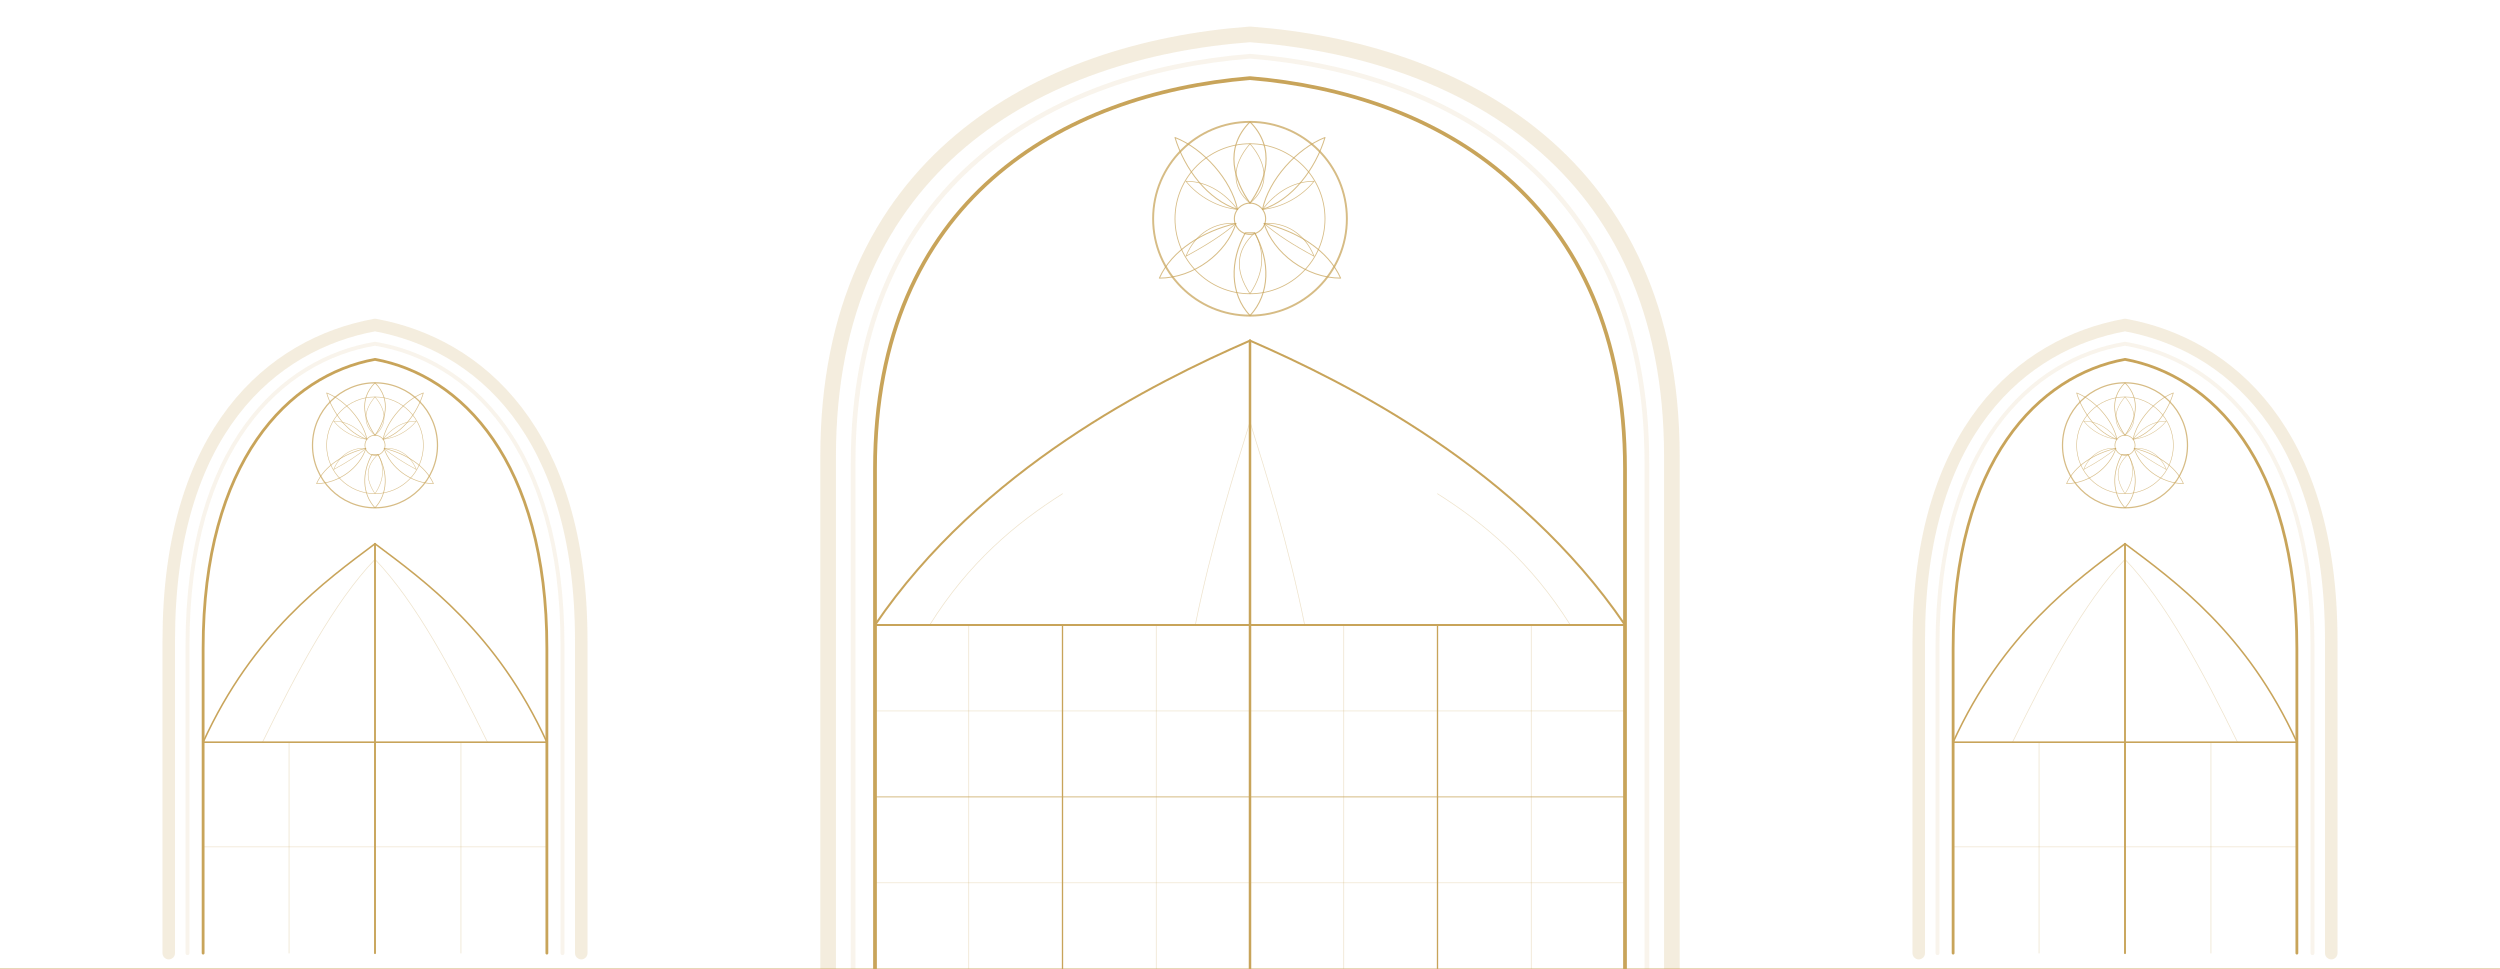
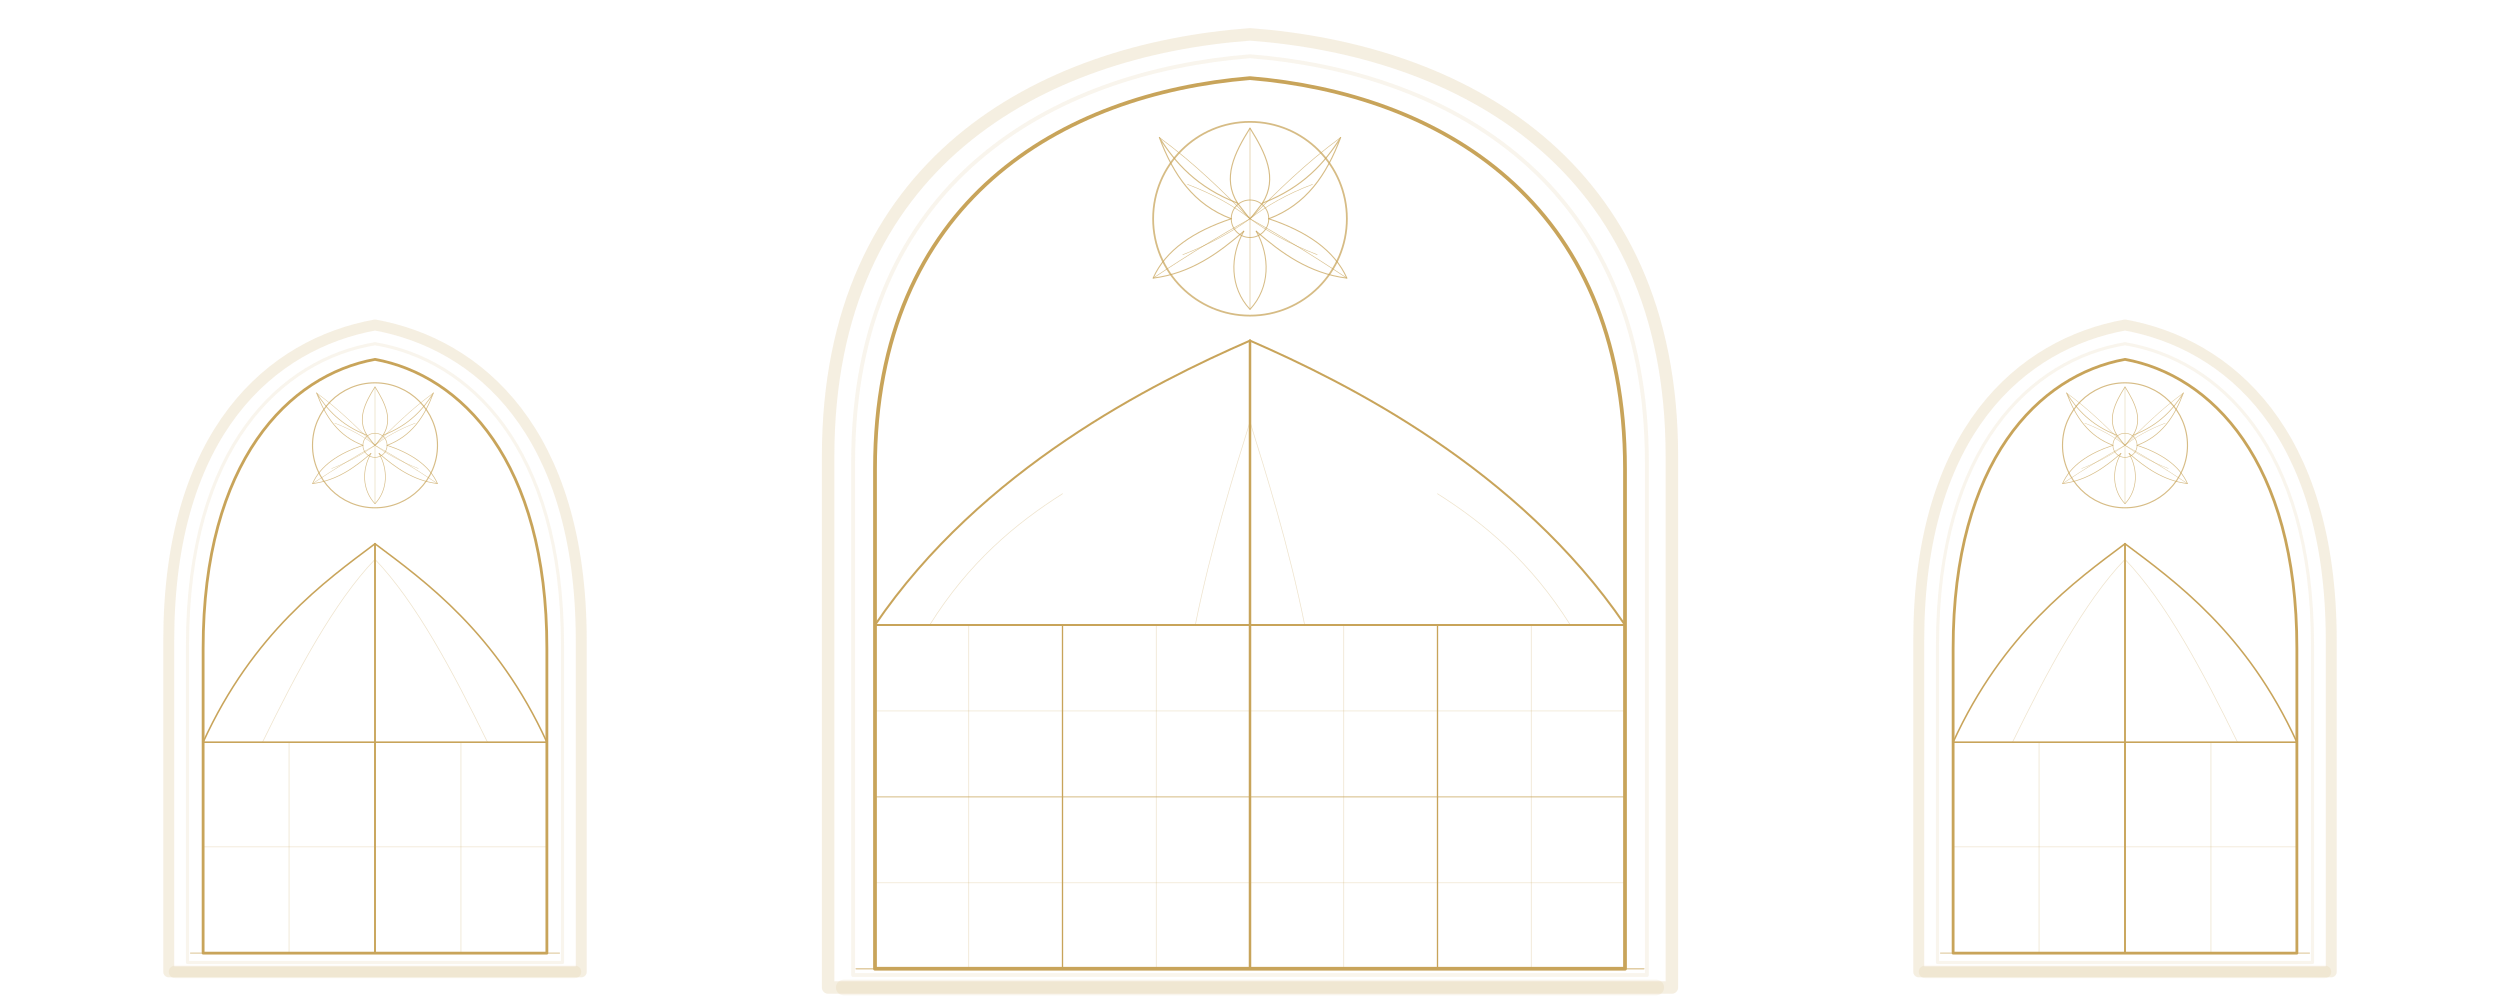
- <svg xmlns="http://www.w3.org/2000/svg" viewBox="-800 0 1600 620" role="img" aria-label="gothic window watermark" preserveAspectRatio="xMidYMin meet">
+ <svg xmlns="http://www.w3.org/2000/svg" viewBox="-800 0 1600 640" role="img" aria-label="gothic window watermark" preserveAspectRatio="xMidYMin meet">
  <defs>
    <style>
-       .stone{fill:none;stroke:#c8a45a;stroke-linecap:round;stroke-linejoin:round;opacity:.20}
-       .stone2{fill:none;stroke:#c8a45a;stroke-linecap:round;stroke-linejoin:round;opacity:.12}
+       .stone{fill:none;stroke:#c8a45a;stroke-linecap:round;stroke-linejoin:round;opacity:.18}
+       .stone2{fill:none;stroke:#c8a45a;stroke-linecap:round;stroke-linejoin:round;opacity:.11}
      .gold{fill:none;stroke:#c8a45a;stroke-linecap:round;stroke-linejoin:round}
      .pane{fill:none;stroke:#c8a45a;stroke-width:.45;stroke-linecap:round;stroke-linejoin:round;opacity:.32}
      .rose{fill:none;stroke:#c8a45a;stroke-linecap:round;stroke-linejoin:round;opacity:.74}
    </style>
    <g id="rose-large">
-       <circle class="rose" cx="0" cy="0" r="62" stroke-width="1.25" />
-       <circle class="rose" cx="0" cy="0" r="48" stroke-width=".55" opacity=".42" />
-       <circle class="rose" cx="0" cy="0" r="10" stroke-width=".7" />
-       <path class="rose" d="M0,-10 C10,-24 17,-45 0,-62 C-17,-45 -10,-24 0,-10Z" stroke-width=".72" />
-       <path class="rose" d="M8,-6 C27,-12 42,-32 48,-52 C30,-45 12,-25 8,-6Z" stroke-width=".64" />
-       <path class="rose" d="M9,3 C30,8 50,20 58,38 C36,38 15,22 9,3Z" stroke-width=".64" />
-       <path class="rose" d="M3,9 C13,27 13,48 0,62 C-13,48 -13,27 -3,9Z" stroke-width=".7" />
-       <path class="rose" d="M-9,3 C-30,8 -50,20 -58,38 C-36,38 -15,22 -9,3Z" stroke-width=".64" />
-       <path class="rose" d="M-8,-6 C-27,-12 -42,-32 -48,-52 C-30,-45 -12,-25 -8,-6Z" stroke-width=".64" />
-       <path class="rose" d="M0,-48 C12,-34 12,-20 0,-10 C-12,-20 -12,-34 0,-48Z" stroke-width=".45" opacity=".5" />
-       <path class="rose" d="M41,-24 C26,-24 15,-15 8,-6 C20,-7 33,-14 41,-24Z" stroke-width=".45" opacity=".5" />
-       <path class="rose" d="M41,24 C28,17 17,10 9,3 C22,2 35,9 41,24Z" stroke-width=".45" opacity=".5" />
-       <path class="rose" d="M0,48 C10,33 9,20 3,9 C-9,20 -10,33 0,48Z" stroke-width=".45" opacity=".5" />
-       <path class="rose" d="M-41,24 C-28,17 -17,10 -9,3 C-22,2 -35,9 -41,24Z" stroke-width=".45" opacity=".5" />
-       <path class="rose" d="M-41,-24 C-26,-24 -15,-15 -8,-6 C-20,-7 -33,-14 -41,-24Z" stroke-width=".45" opacity=".5" />
+       <circle class="rose" cx="0" cy="0" r="62" stroke-width="1.15" />
+       <circle class="rose" cx="0" cy="0" r="12" stroke-width=".62" opacity=".7" />
+       <path class="rose" d="M0,-58 C10,-42 18,-26 8,-10 C4,-5 2,-2 0,0 C-2,-2 -4,-5 -8,-10 C-18,-26 -10,-42 0,-58Z" stroke-width=".72" />
+       <path class="rose" d="M-8,-10 C-34,-20 -48,-36 -58,-52 C-49,-28 -36,-9 -12,0" stroke-width=".72" />
+       <path class="rose" d="M8,-10 C34,-20 48,-36 58,-52 C49,-28 36,-9 12,0" stroke-width=".72" />
+       <path class="rose" d="M-12,0 C-36,8 -54,20 -62,38 C-38,35 -20,22 -4,8" stroke-width=".68" />
+       <path class="rose" d="M12,0 C36,8 54,20 62,38 C38,35 20,22 4,8" stroke-width=".68" />
+       <path class="rose" d="M-4,8 C-13,24 -13,44 0,58 C13,44 13,24 4,8" stroke-width=".66" />
+       <path class="rose" d="M0,-58 L0,58" stroke-width=".38" opacity=".45" />
+       <path class="rose" d="M-58,-52 C-35,-35 -18,-18 0,0 C18,-18 35,-35 58,-52" stroke-width=".38" opacity=".42" />
+       <path class="rose" d="M-62,38 C-38,22 -18,10 0,0 C18,10 38,22 62,38" stroke-width=".38" opacity=".42" />
+       <path class="rose" d="M-40,-22 C-24,-16 -10,-8 0,0 C10,-8 24,-16 40,-22" stroke-width=".34" opacity=".38" />
+       <path class="rose" d="M-43,23 C-25,16 -11,8 0,0 C11,8 25,16 43,23" stroke-width=".34" opacity=".38" />
    </g>
  </defs>
-   <path class="stone" d="M -270,620 L -270,292 C -270,104 -134,32 0,22 C 134,32 270,104 270,292 L 270,620" stroke-width="10" />
-   <path class="stone2" d="M -254,620 L -254,296 C -254,116 -126,46 0,36 C 126,46 254,116 254,296 L 254,620" stroke-width="3" />
+   <path class="stone" d="M -270,632 L -270,292 C -270,104 -134,32 0,22 C 134,32 270,104 270,292 L 270,632 L -270,632Z" stroke-width="8" />
+   <path class="stone2" d="M -254,624 L -254,296 C -254,116 -126,46 0,36 C 126,46 254,116 254,296 L 254,624 L -254,624Z" stroke-width="2.5" />
  <g>
-     <path class="gold" d="M -240,620 L -240,300 C -240,128 -120,60 0,50 C 120,60 240,128 240,300 L 240,620" stroke-width="2.4" />
+     <path class="gold" d="M -240,620 L -240,300 C -240,128 -120,60 0,50 C 120,60 240,128 240,300 L 240,620 L -240,620Z" stroke-width="2.4" />
    <line class="gold" x1="0" y1="620" x2="0" y2="218" stroke-width="1.6" />
    <line class="gold" x1="-240" y1="400" x2="240" y2="400" stroke-width="1.3" />
    <path class="gold" d="M -240,400 C -172,300 -62,245 0,218" stroke-width="1.3" />
    <path class="gold" d="M 240,400 C 172,300 62,245 0,218" stroke-width="1.3" />
    <use href="#rose-large" x="0" y="140" />
    <line class="gold" x1="-120" y1="620" x2="-120" y2="400" stroke-width="0.85" />
    <line class="gold" x1="120" y1="620" x2="120" y2="400" stroke-width="0.85" />
    <line class="gold" x1="-240" y1="510" x2="240" y2="510" stroke-width="0.7" opacity="0.7" />
    <line class="pane" x1="-180" y1="400" x2="-180" y2="620" />
    <line class="pane" x1="-60" y1="400" x2="-60" y2="620" />
    <line class="pane" x1="60" y1="400" x2="60" y2="620" />
    <line class="pane" x1="180" y1="400" x2="180" y2="620" />
    <line class="pane" x1="-240" y1="455" x2="240" y2="455" />
    <line class="pane" x1="-240" y1="565" x2="240" y2="565" />
    <path class="pane" d="M -205,400 C -180,360 -150,335 -120,316" />
    <path class="pane" d="M -35,400 C -25,350 -10,302 0,270" />
    <path class="pane" d="M 35,400 C 25,350 10,302 0,270" />
    <path class="pane" d="M 205,400 C 180,360 150,335 120,316" />
+     <path class="stone2" d="M -260,632 L 260,632" stroke-width="10" opacity=".16" />
+     <path class="gold" d="M -252,620 L 252,620" stroke-width="1" opacity=".55" />
  </g>
  <g transform="translate(-560,150)">
-     <path class="stone" d="M -132,460 L -132,260 C -132,126 -66,70 0,58 C 66,70 132,126 132,260 L 132,460" stroke-width="8" />
-     <path class="stone2" d="M -120,460 L -120,263 C -120,136 -60,80 0,70 C 60,80 120,136 120,263 L 120,460" stroke-width="2.5" />
-     <path class="gold" d="M -110,460 L -110,265 C -110,145 -55,90 0,80 C 55,90 110,145 110,265 L 110,460" stroke-width="1.8" />
+     <path class="stone" d="M -132,472 L -132,260 C -132,126 -66,70 0,58 C 66,70 132,126 132,260 L 132,472 L -132,472Z" stroke-width="7" />
+     <path class="stone2" d="M -120,466 L -120,263 C -120,136 -60,80 0,70 C 60,80 120,136 120,263 L 120,466 L -120,466Z" stroke-width="2" />
+     <path class="gold" d="M -110,460 L -110,265 C -110,145 -55,90 0,80 C 55,90 110,145 110,265 L 110,460 L -110,460Z" stroke-width="1.8" />
    <line class="gold" x1="0" y1="460" x2="0" y2="198" stroke-width="1.2" />
    <line class="gold" x1="-110" y1="325" x2="110" y2="325" stroke-width="1" />
    <path class="gold" d="M -110,325 C -78,255 -32,222 0,198" stroke-width="1" />
    <path class="gold" d="M 110,325 C 78,255 32,222 0,198" stroke-width="1" />
    <g transform="translate(0 135) scale(.645)">
      <use href="#rose-large" />
    </g>
    <line class="gold" x1="0" y1="460" x2="0" y2="325" stroke-width="0.7" opacity="0.6" />
    <line class="pane" x1="-55" y1="325" x2="-55" y2="460" />
    <line class="pane" x1="55" y1="325" x2="55" y2="460" />
    <line class="pane" x1="-110" y1="392" x2="110" y2="392" />
    <path class="pane" d="M -72,325 C -50,280 -26,235 0,208" />
    <path class="pane" d="M 72,325 C 50,280 26,235 0,208" />
+     <path class="stone2" d="M -128,472 L 128,472" stroke-width="8" opacity=".14" />
+     <path class="gold" d="M -118,460 L 118,460" stroke-width=".85" opacity=".5" />
  </g>
  <g transform="translate(560,150)">
-     <path class="stone" d="M -132,460 L -132,260 C -132,126 -66,70 0,58 C 66,70 132,126 132,260 L 132,460" stroke-width="8" />
-     <path class="stone2" d="M -120,460 L -120,263 C -120,136 -60,80 0,70 C 60,80 120,136 120,263 L 120,460" stroke-width="2.5" />
-     <path class="gold" d="M -110,460 L -110,265 C -110,145 -55,90 0,80 C 55,90 110,145 110,265 L 110,460" stroke-width="1.8" />
+     <path class="stone" d="M -132,472 L -132,260 C -132,126 -66,70 0,58 C 66,70 132,126 132,260 L 132,472 L -132,472Z" stroke-width="7" />
+     <path class="stone2" d="M -120,466 L -120,263 C -120,136 -60,80 0,70 C 60,80 120,136 120,263 L 120,466 L -120,466Z" stroke-width="2" />
+     <path class="gold" d="M -110,460 L -110,265 C -110,145 -55,90 0,80 C 55,90 110,145 110,265 L 110,460 L -110,460Z" stroke-width="1.8" />
    <line class="gold" x1="0" y1="460" x2="0" y2="198" stroke-width="1.2" />
    <line class="gold" x1="-110" y1="325" x2="110" y2="325" stroke-width="1" />
    <path class="gold" d="M -110,325 C -78,255 -32,222 0,198" stroke-width="1" />
    <path class="gold" d="M 110,325 C 78,255 32,222 0,198" stroke-width="1" />
    <g transform="translate(0 135) scale(.645)">
      <use href="#rose-large" />
    </g>
    <line class="gold" x1="0" y1="460" x2="0" y2="325" stroke-width="0.7" opacity="0.6" />
    <line class="pane" x1="-55" y1="325" x2="-55" y2="460" />
    <line class="pane" x1="55" y1="325" x2="55" y2="460" />
    <line class="pane" x1="-110" y1="392" x2="110" y2="392" />
    <path class="pane" d="M -72,325 C -50,280 -26,235 0,208" />
    <path class="pane" d="M 72,325 C 50,280 26,235 0,208" />
+     <path class="stone2" d="M -128,472 L 128,472" stroke-width="8" opacity=".14" />
+     <path class="gold" d="M -118,460 L 118,460" stroke-width=".85" opacity=".5" />
  </g>
-   <line class="gold" x1="-800" y1="620" x2="800" y2="620" stroke-width="0.7" opacity="0.55" />
</svg>
